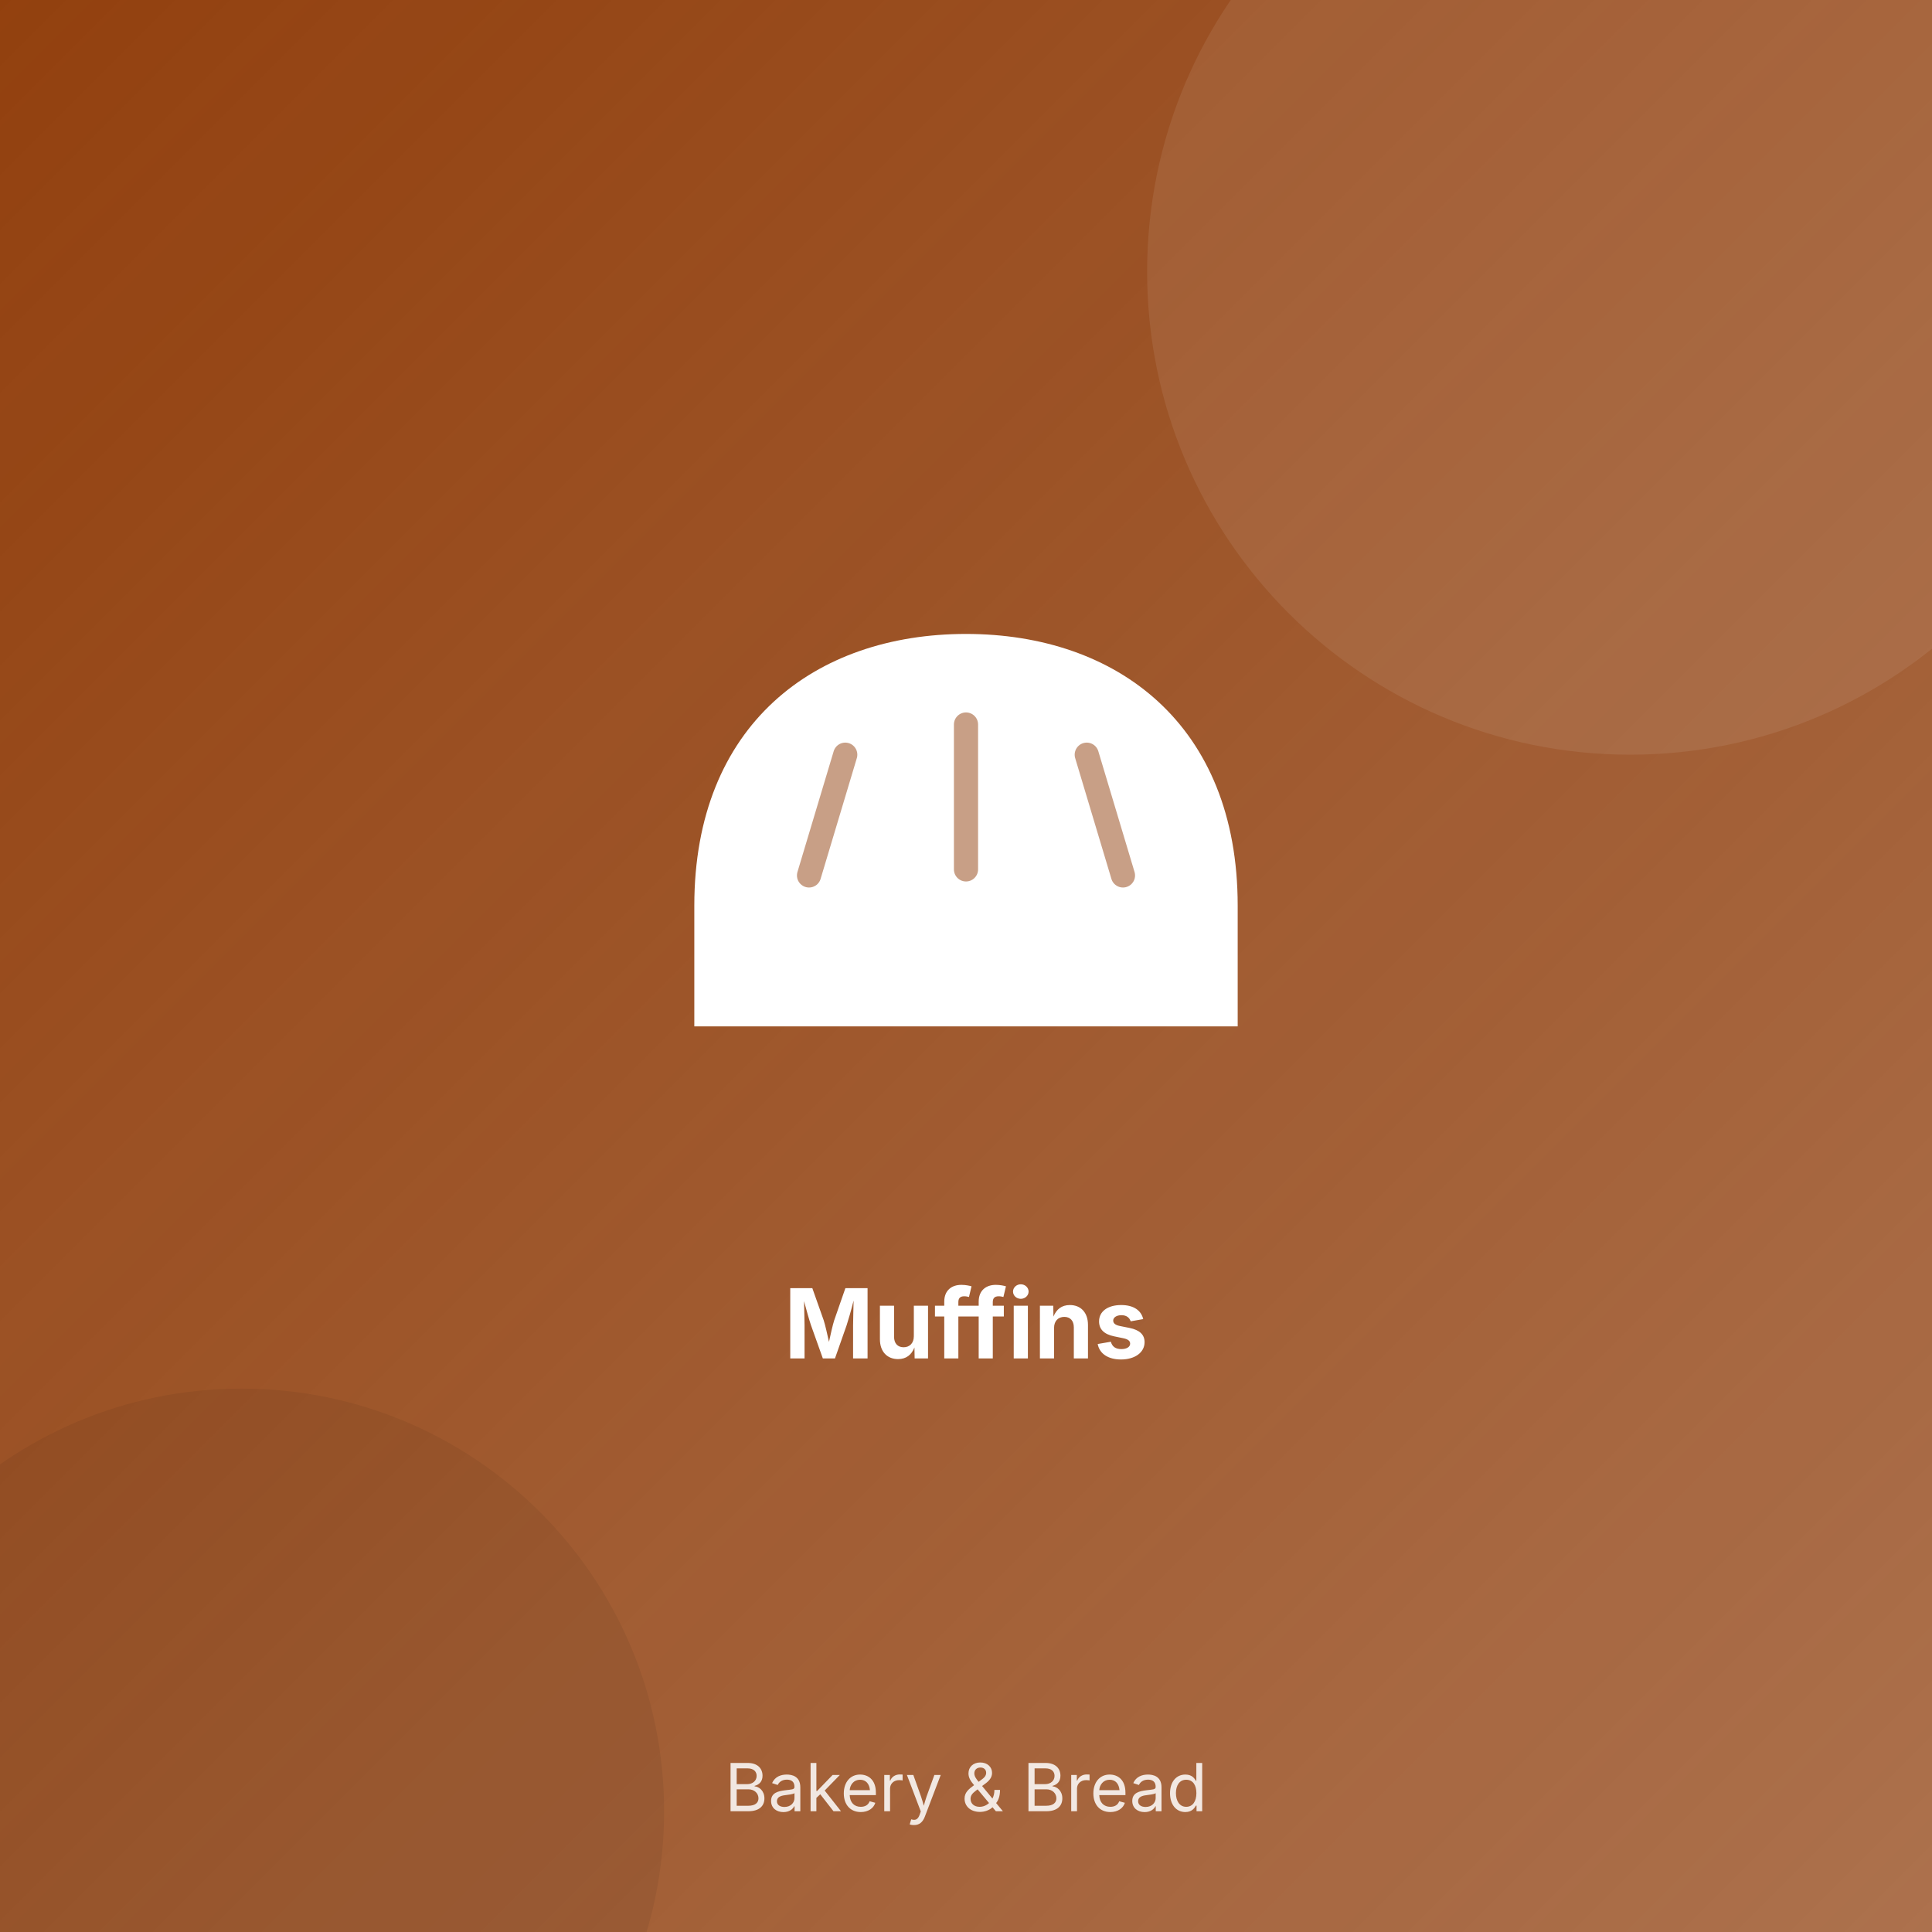
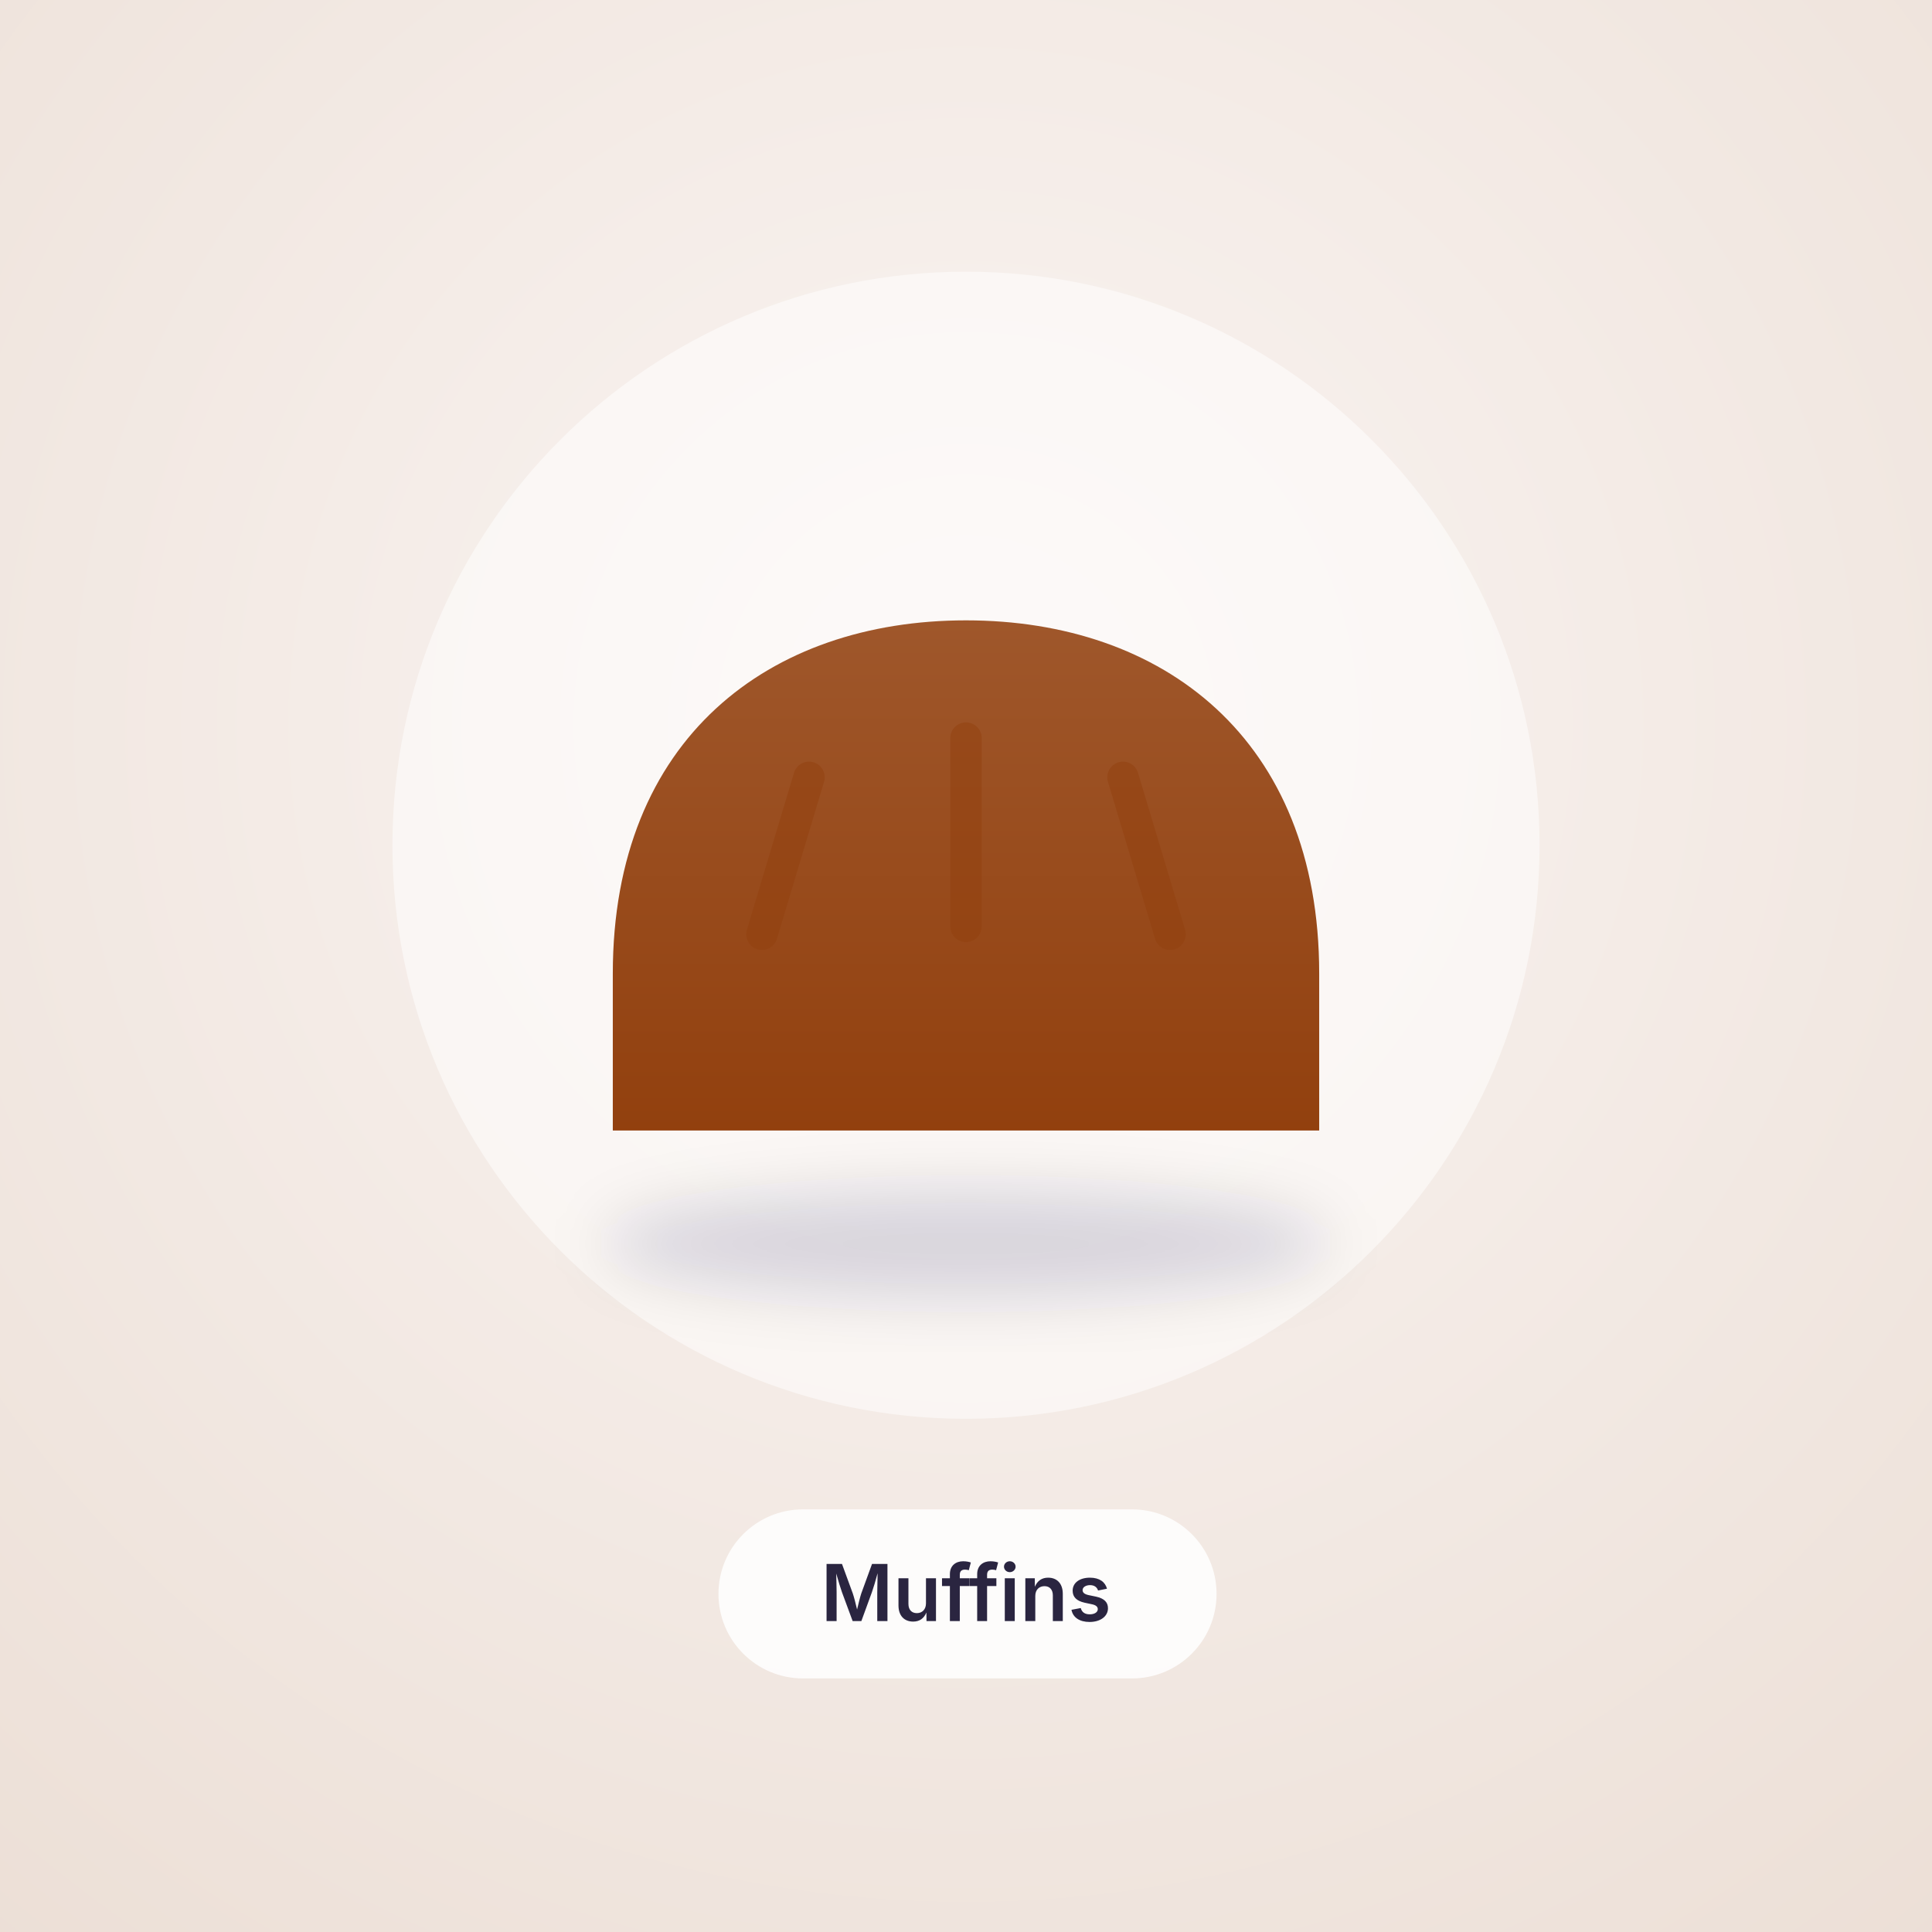
- <svg xmlns="http://www.w3.org/2000/svg" viewBox="0 0 640 640" role="img" aria-label="Muffins illustration">
+ <svg xmlns="http://www.w3.org/2000/svg" viewBox="0 0 640 640" width="640" height="640" role="img" aria-label="Muffins">
  <defs>
-     <linearGradient id="g" x1="0" y1="0" x2="1" y2="1">
-       <stop offset="0" stop-color="#92400e" />
-       <stop offset="1" stop-color="#92400e" stop-opacity=".72" />
+     <radialGradient id="t-muffins-bg" cx="320" cy="240" r="520" gradientUnits="userSpaceOnUse">
+       <stop offset="0" stop-color="#faf5f3" />
+       <stop offset="1" stop-color="#ecdfd6" />
+     </radialGradient>
+     <linearGradient id="t-muffins-ink" x1="0" y1="0" x2="0" y2="1">
+       <stop offset="0" stop-color="#9f572b" />
+       <stop offset="1" stop-color="#92400e" />
    </linearGradient>
+     <filter id="t-muffins-blur" x="-50%" y="-50%" width="200%" height="200%">
+       <feGaussianBlur stdDeviation="10" />
+     </filter>
  </defs>
-   <rect width="640" height="640" fill="url(#g)" />
-   <circle cx="540" cy="90" r="160" fill="#fff" fill-opacity=".08" />
-   <circle cx="80" cy="600" r="140" fill="#000" fill-opacity=".06" />
-   <path d="M230 300c0-60 40-90 90-90s90 30 90 90v40H230z" fill="#fff" />
-   <path d="M280 250l-12 40M320 240v48M360 250l12 40" stroke="#92400e" stroke-width="8" stroke-linecap="round" stroke-opacity=".5" />
-   <text y="450" text-anchor="middle" font-family="system-ui, -apple-system, Segoe UI, sans-serif" font-size="32" font-weight="700" fill="#fff">
-     <tspan x="320" dy="0">Muffins</tspan>
-   </text>
-   <text x="320" y="600" text-anchor="middle" font-family="system-ui, -apple-system, Segoe UI, sans-serif" font-size="22" fill="#fff" fill-opacity=".85">Bakery &amp; Bread</text>
+   <rect width="640" height="640" fill="url(#t-muffins-bg)" />
+   <circle cx="320" cy="280" r="190" fill="#fff" fill-opacity=".5" />
+   <ellipse cx="320" cy="412" rx="120" ry="18" fill="#1e1b4b" fill-opacity=".14" filter="url(#t-muffins-blur)" />
+   <g transform="translate(320 290) scale(1.3) translate(-320 -275)">
+     <path d="M230 300c0-60 40-90 90-90s90 30 90 90v40H230z" fill="url(#t-muffins-ink)" />
+     <path d="M280 250l-12 40M320 240v48M360 250l12 40" stroke="#92400e" stroke-width="8" stroke-linecap="round" stroke-opacity=".5" />
+   </g>
+   <rect x="238" y="500" width="165" height="56" rx="28" fill="#fff" fill-opacity=".85" />
+   <text x="320" y="537" text-anchor="middle" font-family="system-ui, -apple-system, Segoe UI, sans-serif" font-size="26" font-weight="600" fill="#2a2540">Muffins</text>
</svg>
